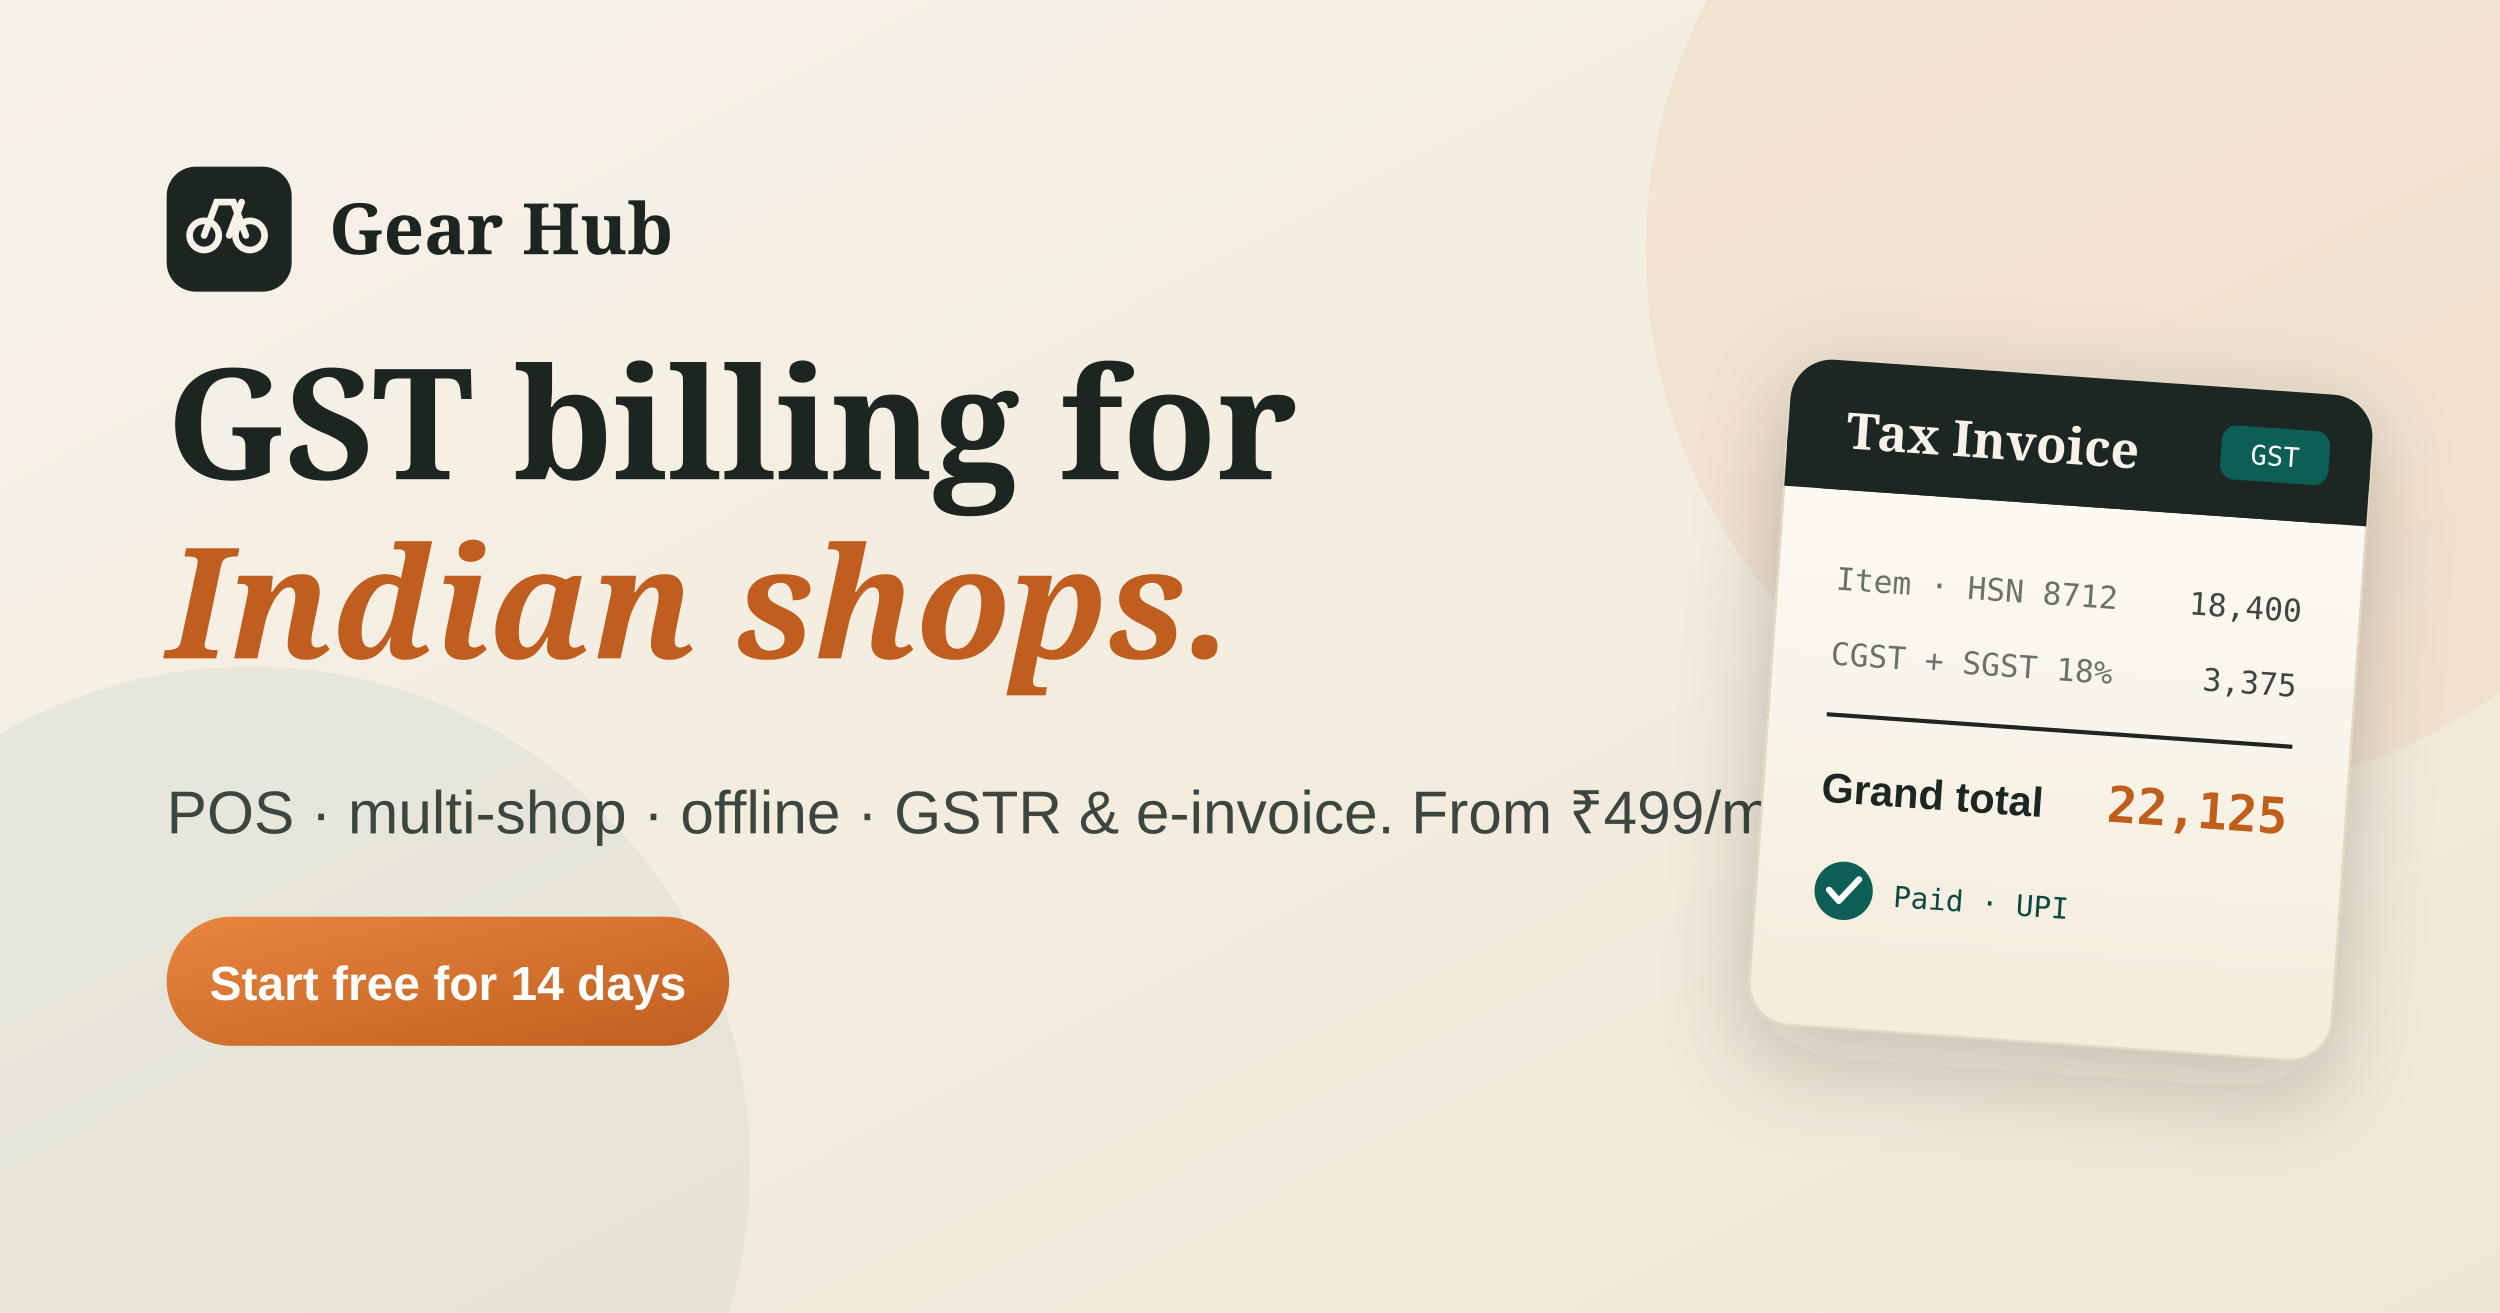
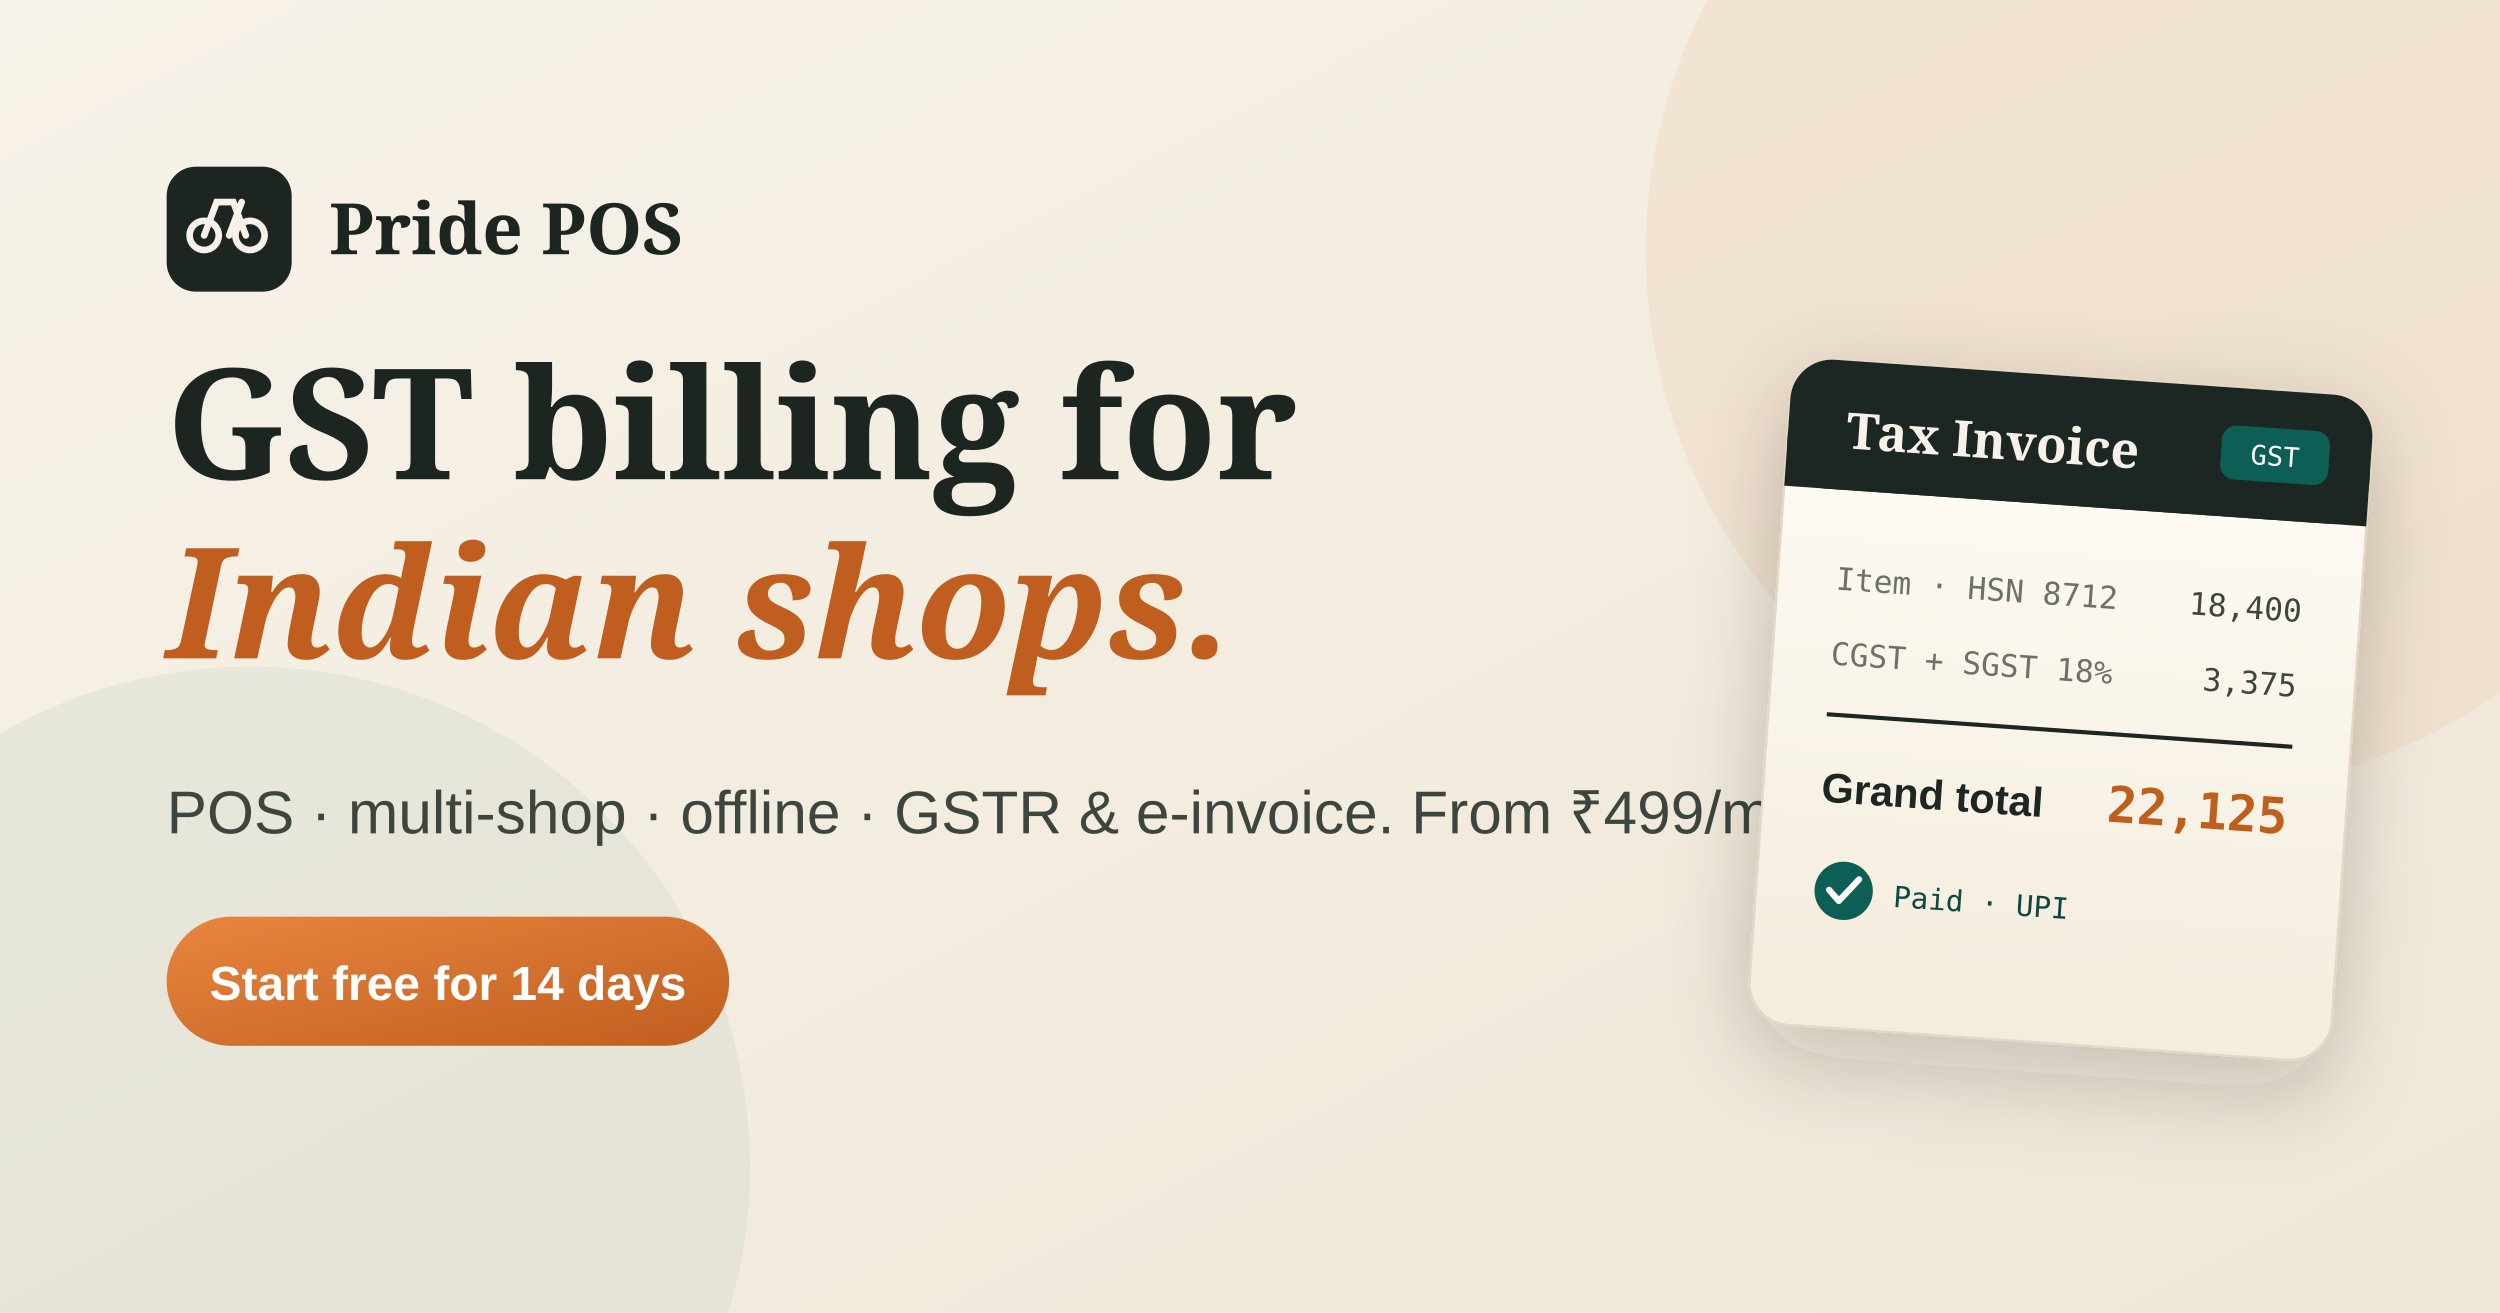
- <svg xmlns="http://www.w3.org/2000/svg" viewBox="0 0 1200 630" role="img" aria-label="Gear Hub — GST billing and POS software for Indian shops.">
+ <svg xmlns="http://www.w3.org/2000/svg" viewBox="0 0 1200 630" role="img" aria-label="Pride POS — GST billing and POS software for Indian shops.">
  <defs>
    <linearGradient id="og-bg" x1="0" y1="0" x2="1" y2="1">
      <stop offset="0" stop-color="#f7f2e9" />
      <stop offset="1" stop-color="#efe7d6" />
    </linearGradient>
    <linearGradient id="og-saff" x1="0" y1="0" x2="1" y2="1">
      <stop offset="0" stop-color="#e8853f" />
      <stop offset="1" stop-color="#bf5e1f" />
    </linearGradient>
    <linearGradient id="og-pap" x1="0" y1="0" x2="0" y2="1">
      <stop offset="0" stop-color="#fffdf8" />
      <stop offset="1" stop-color="#f4ecdc" />
    </linearGradient>
    <filter id="og-sh" x="-20%" y="-20%" width="140%" height="140%">
      <feDropShadow dx="0" dy="14" stdDeviation="22" flood-color="#1d2520" flood-opacity="0.22" />
    </filter>
  </defs>
  <rect width="1200" height="630" fill="url(#og-bg)" />
  <circle cx="1050" cy="120" r="260" fill="#d9712b" opacity="0.08" />
  <circle cx="120" cy="560" r="240" fill="#0f5e57" opacity="0.06" />
  <g transform="translate(80 80)">
    <rect width="60" height="60" rx="14" fill="#1d2520" />
    <g transform="translate(11 13)" fill="none" stroke="#f7f2e9" stroke-width="3.2" stroke-linecap="round">
      <circle cx="7" cy="20" r="7" />
      <circle cx="29" cy="20" r="7" />
      <path d="M7 20 13 4h8l6 16M13 4h4M25 4l-6 16" />
    </g>
-     <text x="78" y="42" font-family="Georgia,serif" font-size="34" fill="#1d2520" font-weight="bold">Gear Hub</text>
+     <text x="78" y="42" font-family="Georgia,serif" font-size="34" fill="#1d2520" font-weight="bold">Pride POS</text>
  </g>
  <g transform="translate(80 230)">
    <text font-family="Georgia,serif" font-size="74" fill="#1d2520" font-weight="bold">
      <tspan x="0" y="0">GST billing for</tspan>
      <tspan x="0" y="86" fill="#bf5e1f" font-style="italic">Indian shops.</tspan>
    </text>
    <text x="0" y="170" font-family="'Schibsted Grotesk',Arial,sans-serif" font-size="29" fill="#3c463f">POS · multi-shop · offline · GSTR &amp; e-invoice. From ₹499/month.</text>
    <g transform="translate(0 210)">
      <rect width="270" height="62" rx="31" fill="url(#og-saff)" />
      <text x="135" y="40" text-anchor="middle" font-family="'Schibsted Grotesk',Arial,sans-serif" font-size="23" fill="#fff" font-weight="bold">Start free for 14 days</text>
    </g>
  </g>
  <g filter="url(#og-sh)" transform="rotate(4 980 330)">
    <rect x="850" y="180" width="280" height="320" rx="20" fill="url(#og-pap)" stroke="#e2d8c4" />
    <rect x="850" y="180" width="280" height="62" rx="20" fill="#1d2520" />
    <rect x="850" y="216" width="280" height="26" fill="#1d2520" />
    <text x="878" y="222" font-family="Georgia,serif" font-size="24" fill="#f7f2e9" font-weight="bold">Tax Invoice</text>
    <rect x="1058" y="198" width="52" height="26" rx="7" fill="#0f5e57" />
    <text x="1084" y="216" text-anchor="middle" font-family="monospace" font-size="13" fill="#fff">GST</text>
    <g font-family="monospace" font-size="15" fill="#6b7269">
      <text x="878" y="290">Item · HSN 8712</text>
      <text x="1102" y="290" text-anchor="end" fill="#3c463f">18,400</text>
      <text x="878" y="326">CGST + SGST 18%</text>
      <text x="1102" y="326" text-anchor="end" fill="#3c463f">3,375</text>
      <line x1="878" y1="350" x2="1102" y2="350" stroke="#1d2520" stroke-width="2" />
    </g>
    <text x="878" y="392" font-family="'Schibsted Grotesk',Arial,sans-serif" font-size="20" fill="#1d2520" font-weight="bold">Grand total</text>
    <text x="1102" y="392" text-anchor="end" font-family="monospace" font-size="24" fill="#bf5e1f" font-weight="bold">22,125</text>
    <g transform="translate(878 420)">
      <circle cx="14" cy="14" r="14" fill="#0f5e57" />
      <path d="M7 14 l5 5 9 -11" fill="none" stroke="#fff" stroke-width="3" stroke-linecap="round" stroke-linejoin="round" />
      <text x="38" y="20" font-family="monospace" font-size="14" fill="#0a4843">Paid · UPI</text>
    </g>
  </g>
</svg>
